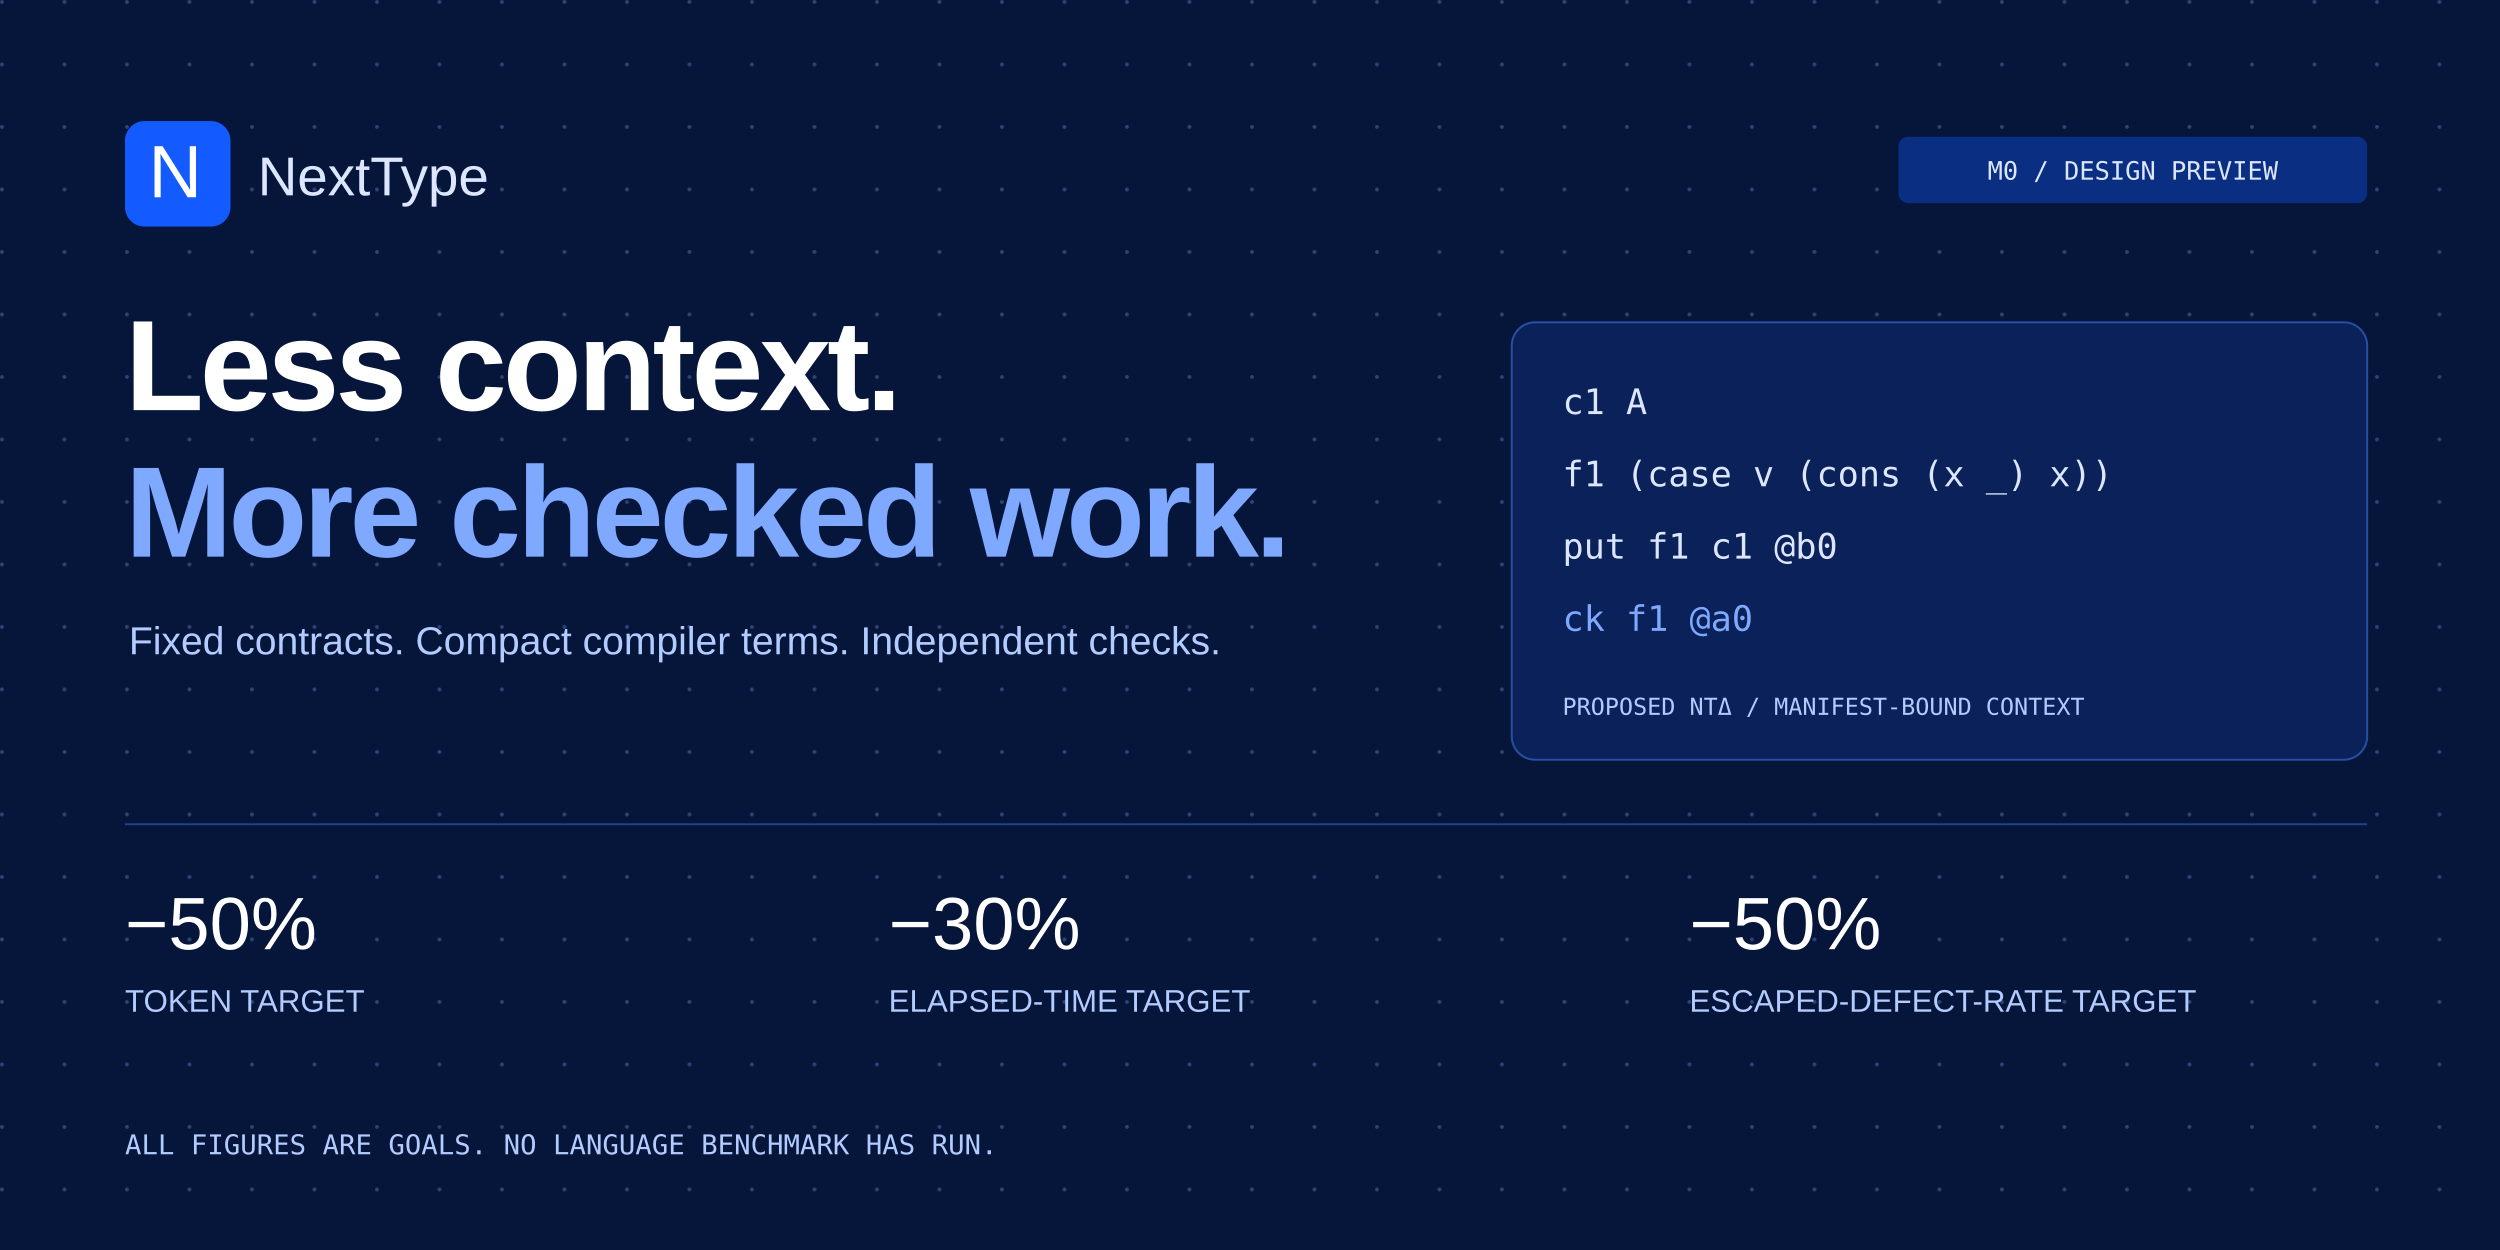
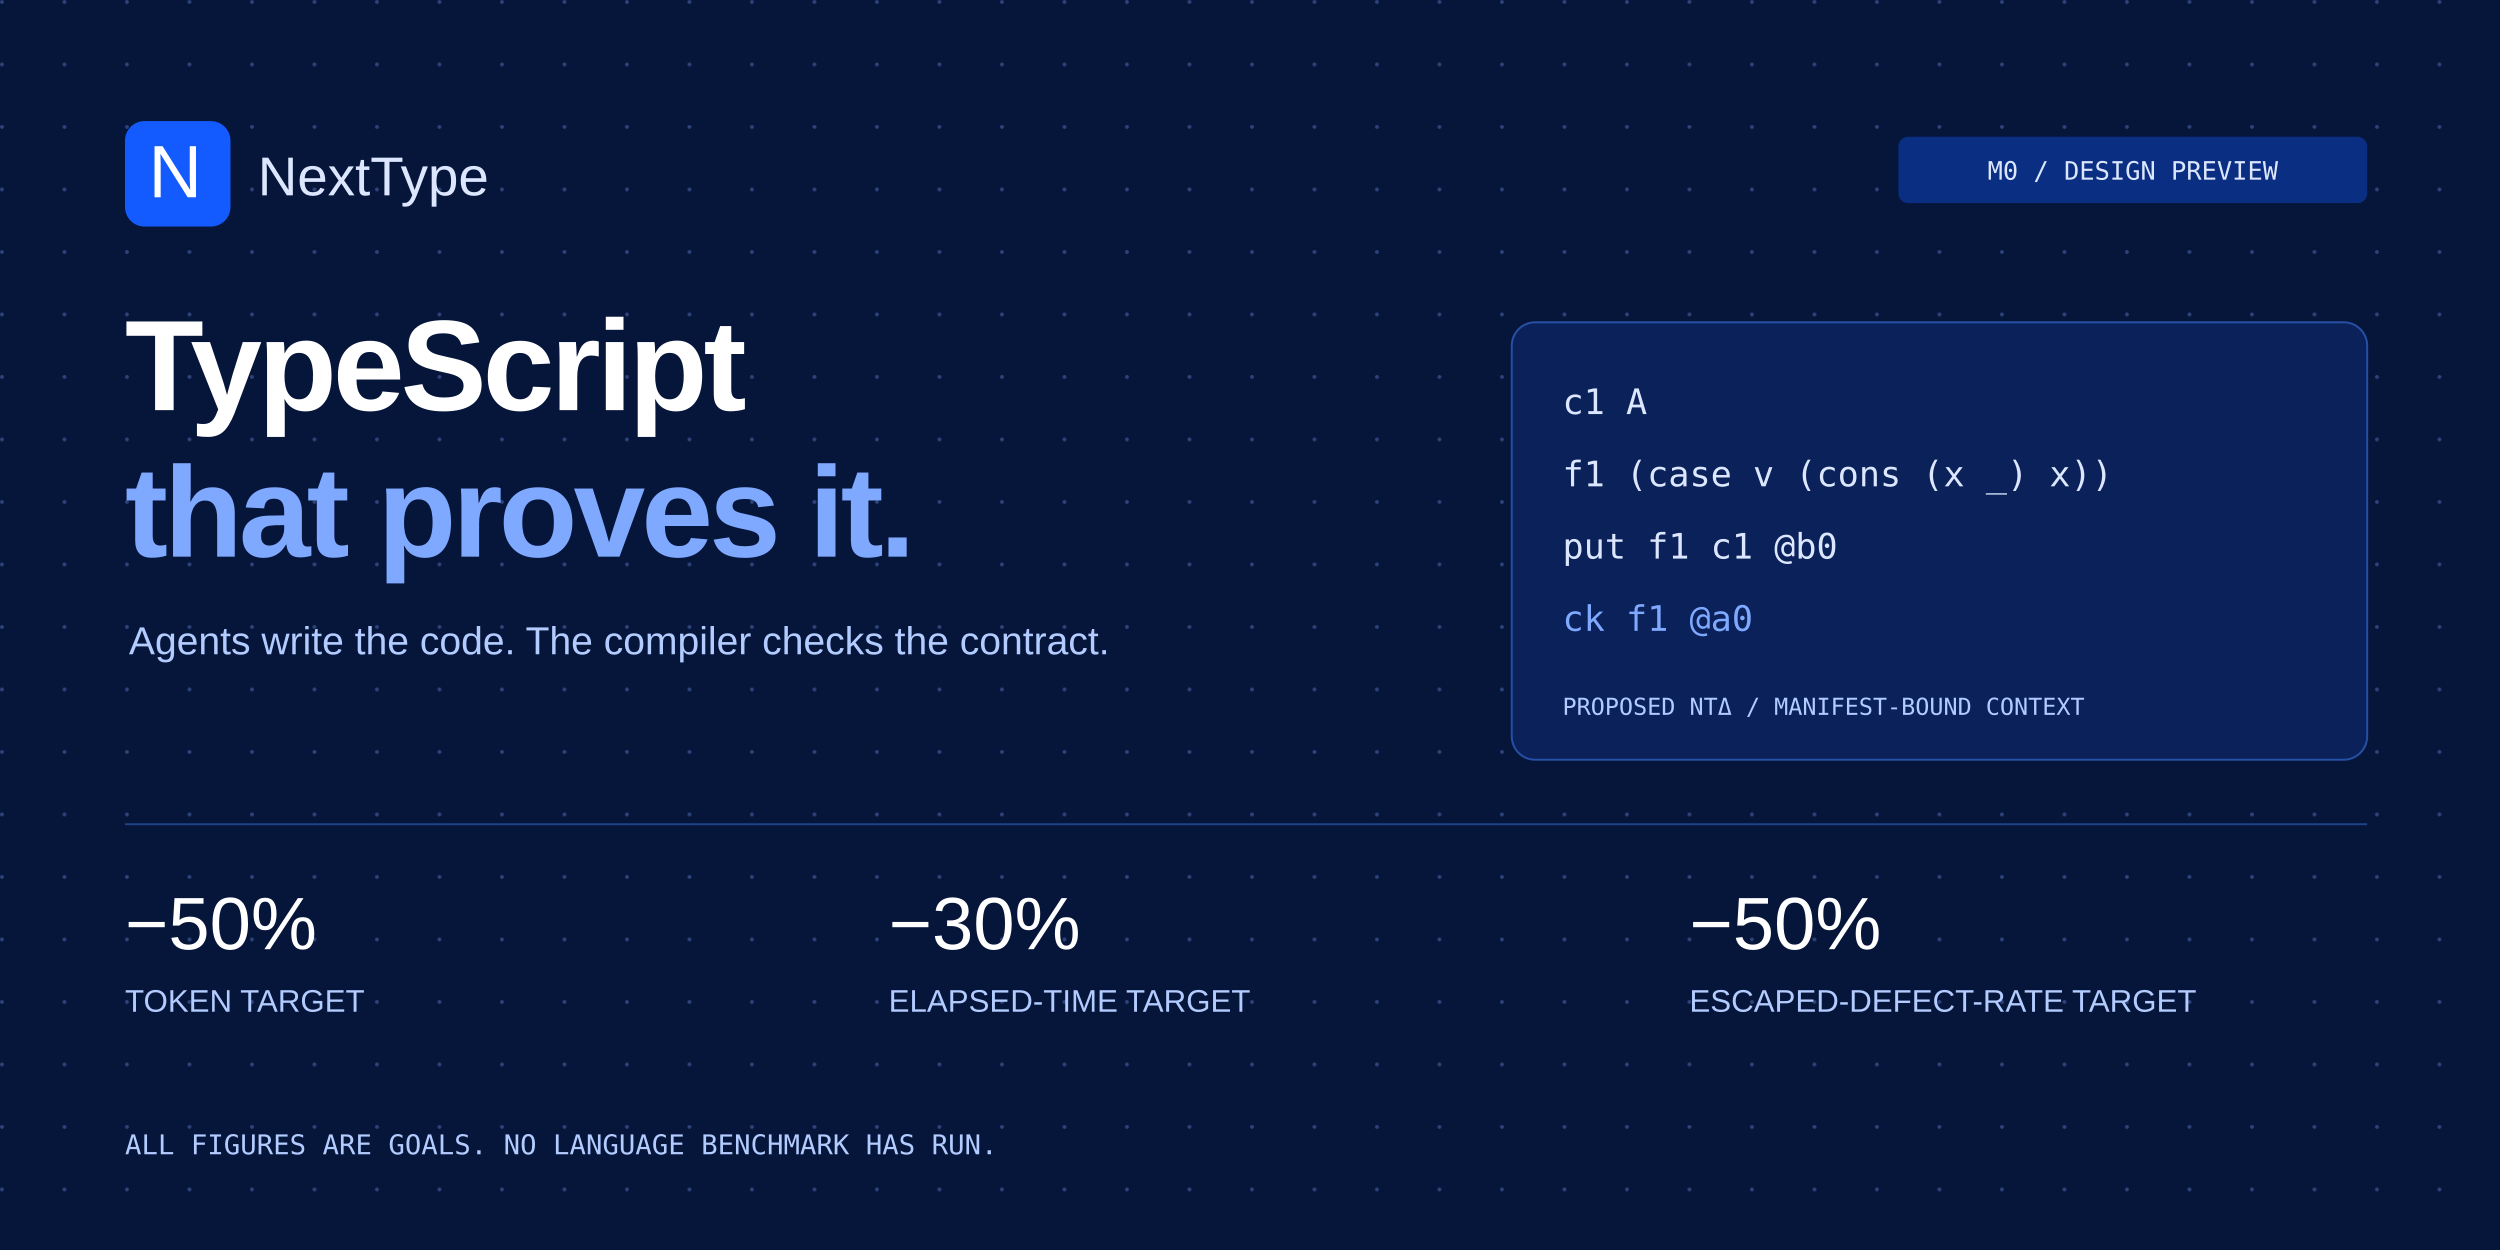
<svg xmlns="http://www.w3.org/2000/svg" width="1280" height="640" viewBox="0 0 1280 640" role="img" aria-labelledby="title desc">
  <defs>
    <pattern id="grid" width="32" height="32" patternUnits="userSpaceOnUse">
      <circle cx="1" cy="1" r="1" fill="#7fa8ff" opacity=".32" />
    </pattern>
  </defs>
  <rect width="1280" height="640" fill="#06153a" />
  <rect width="1280" height="640" fill="url(#grid)" />
  <rect x="64" y="62" width="54" height="54" rx="10" fill="#135bff" />
  <text x="76" y="101" fill="white" font-family="Arial,sans-serif" font-size="38">N</text>
  <text x="132" y="100" fill="#dce7ff" font-family="Arial,sans-serif" font-size="28">NextType</text>
  <rect x="972" y="70" width="240" height="34" rx="5" fill="#0a2e82" />
  <text x="1092" y="92" text-anchor="middle" fill="#dce7ff" font-family="monospace" font-size="13">M0 / DESIGN PREVIEW</text>
-   <text x="64" y="210" fill="white" font-family="Arial,sans-serif" font-size="66" font-weight="600" letter-spacing="-2">Less context.</text>
-   <text x="64" y="285" fill="#7fa8ff" font-family="Arial,sans-serif" font-size="66" font-weight="600" letter-spacing="-2">More checked work.</text>
-   <text x="66" y="335" fill="#b3ccff" font-family="Arial,sans-serif" font-size="20">Fixed contracts. Compact compiler terms. Independent checks.</text>
+   <text x="64" y="210" fill="white" font-family="Arial,sans-serif" font-size="66" font-weight="600" letter-spacing="-2">TypeScript</text>
+   <text x="64" y="285" fill="#7fa8ff" font-family="Arial,sans-serif" font-size="66" font-weight="600" letter-spacing="-2">that proves it.</text>
+   <text x="66" y="335" fill="#b3ccff" font-family="Arial,sans-serif" font-size="20">Agents write the code. The compiler checks the contract.</text>
  <rect x="774" y="165" width="438" height="224" rx="12" fill="#0a2159" stroke="#4785ff" stroke-opacity=".5" />
  <g fill="#dce7ff" font-family="monospace" font-size="18">
    <text x="800" y="212">c1 A</text>
    <text x="800" y="249">f1 (case v (cons (x _) x))</text>
    <text x="800" y="286">put f1 c1 @b0</text>
    <text x="800" y="323" fill="#7fa8ff">ck f1 @a0</text>
    <text x="800" y="366" font-size="12" fill="#b3ccff">PROPOSED NTΔ / MANIFEST-BOUND CONTEXT</text>
  </g>
  <path d="M64 422H1212" stroke="#4785ff" stroke-opacity=".4" />
  <g font-family="Arial,sans-serif">
    <text x="64" y="486" fill="white" font-size="38">−50%</text>
    <text x="64" y="518" fill="#b3ccff" font-size="16">TOKEN TARGET</text>
    <text x="455" y="486" fill="white" font-size="38">−30%</text>
    <text x="455" y="518" fill="#b3ccff" font-size="16">ELAPSED-TIME TARGET</text>
    <text x="865" y="486" fill="white" font-size="38">−50%</text>
    <text x="865" y="518" fill="#b3ccff" font-size="16">ESCAPED-DEFECT-RATE TARGET</text>
  </g>
  <text x="64" y="591" fill="#b3ccff" font-family="monospace" font-size="14">ALL FIGURES ARE GOALS. NO LANGUAGE BENCHMARK HAS RUN.</text>
</svg>
